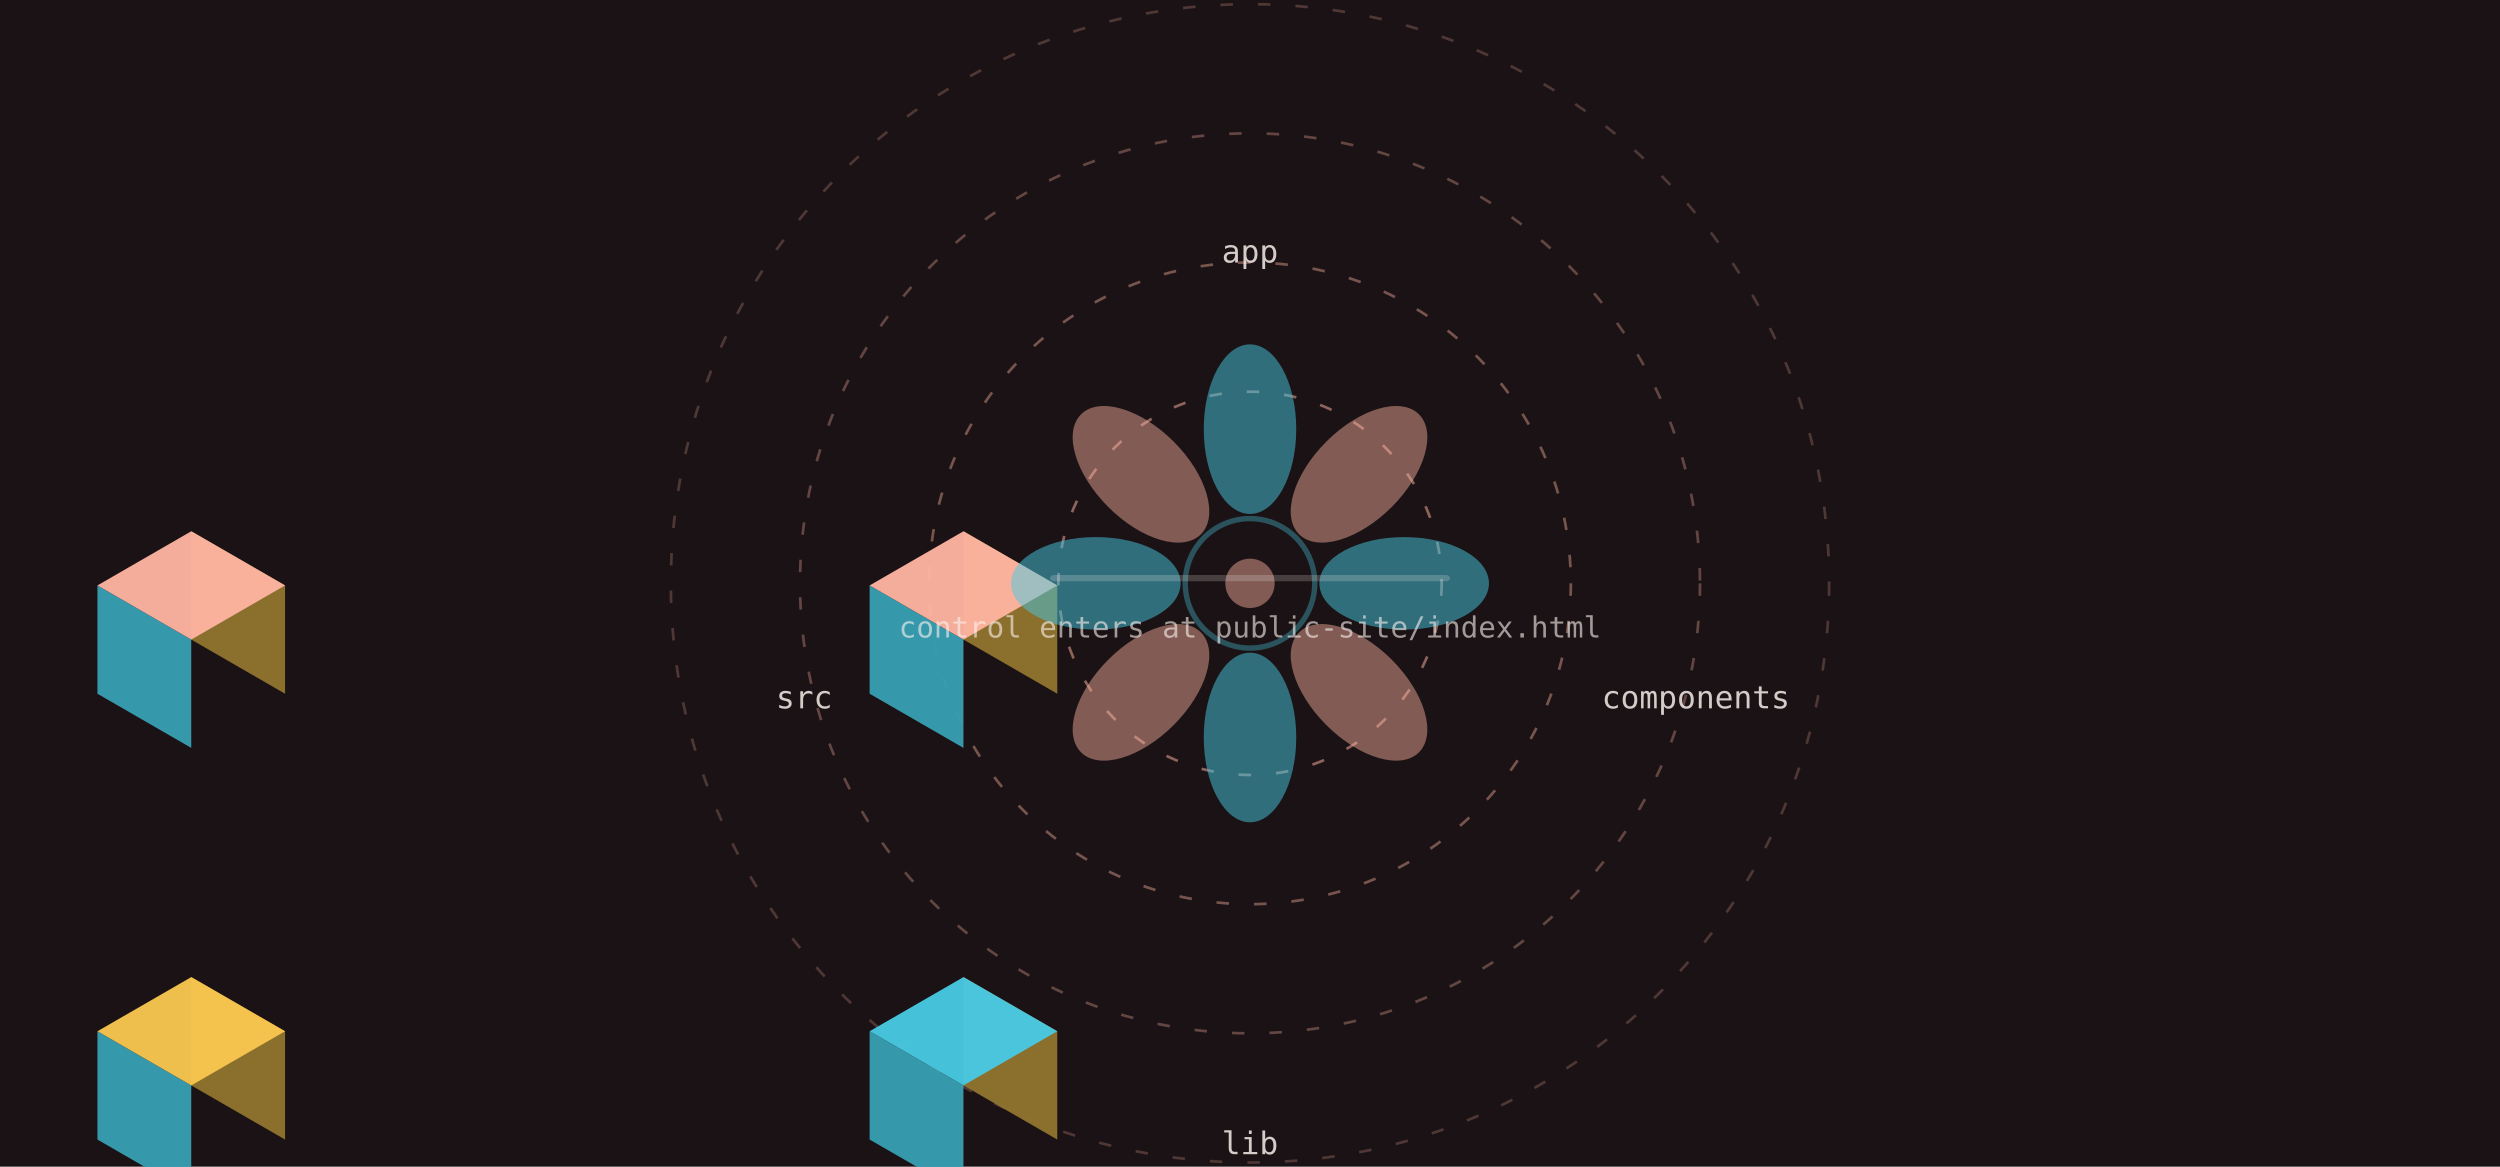
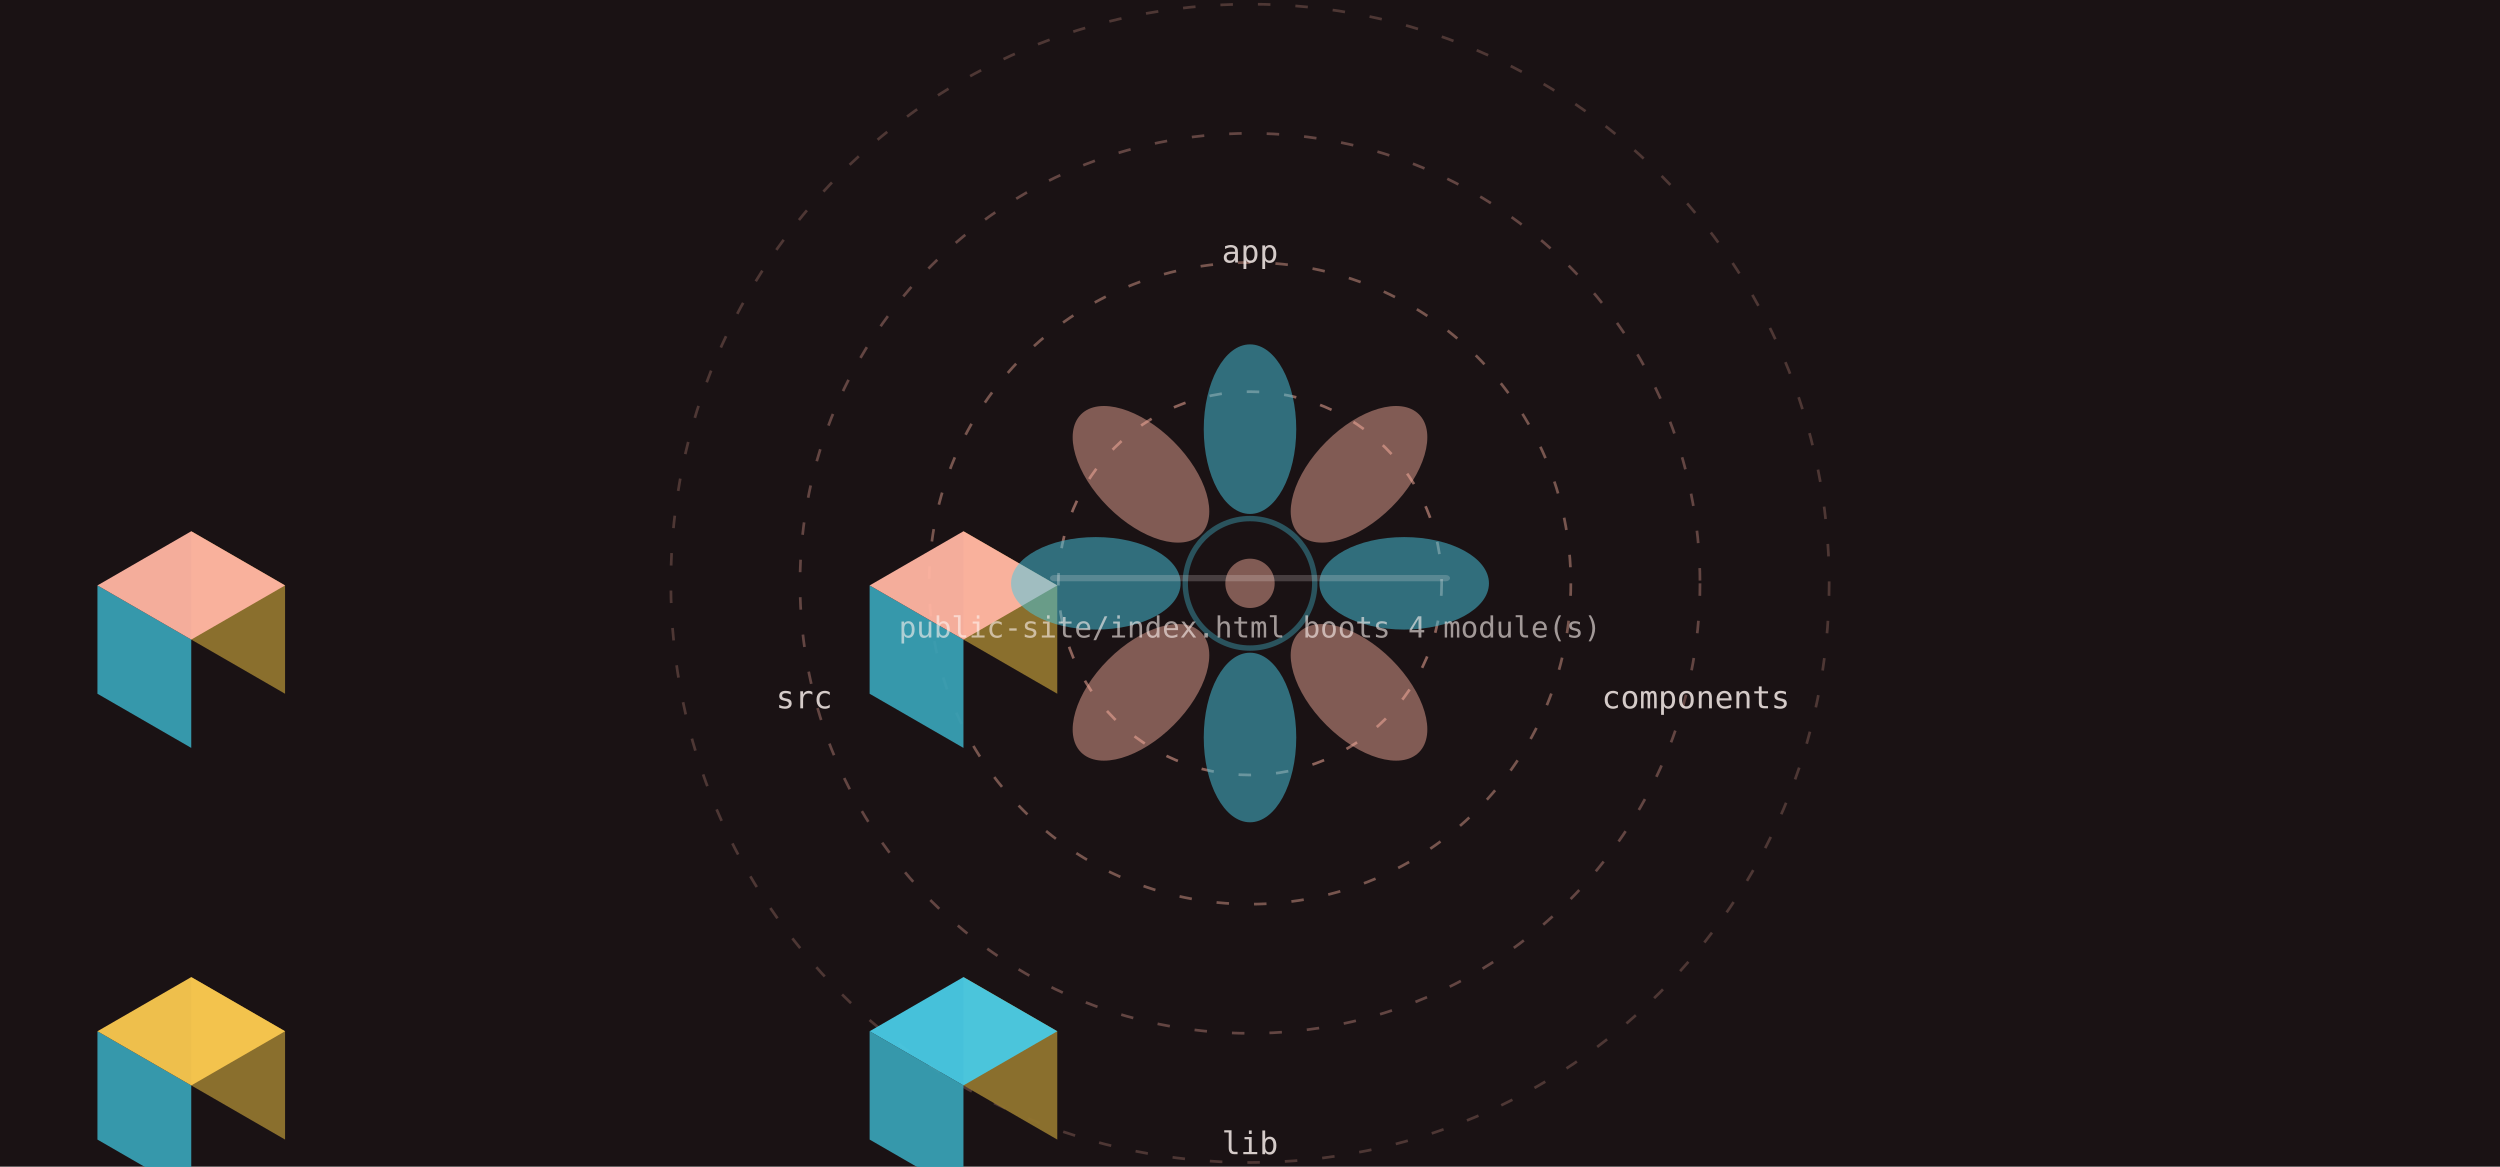
<svg xmlns="http://www.w3.org/2000/svg" viewBox="0 0 1200 560" width="1200" height="560" role="img" aria-label="morphui workflow">
  <rect width="1200" height="560" fill="#1a1214" />
  <defs>
    <linearGradient id="gk" x1="0" y1="0" x2="1" y2="1">
      <stop offset="0%" stop-color="#ffb4a2" />
      <stop offset="100%" stop-color="#48cae4" />
    </linearGradient>
  </defs>
  <circle cx="600.00" cy="280.00" r="92.00" fill="none" stroke="rgba(255,180,162,0.500)" stroke-width="1.30" opacity="1.00" stroke-dasharray="6 12" />
  <circle cx="600.00" cy="280.00" r="154.00" fill="none" stroke="rgba(255,180,162,0.410)" stroke-width="1.30" opacity="1.00" stroke-dasharray="6 12" />
  <circle cx="600.00" cy="280.00" r="216.00" fill="none" stroke="rgba(255,180,162,0.320)" stroke-width="1.30" opacity="1.00" stroke-dasharray="6 12" />
  <circle cx="600.00" cy="280.00" r="278.00" fill="none" stroke="rgba(255,180,162,0.230)" stroke-width="1.30" opacity="1.00" stroke-dasharray="6 12" />
  <polygon points="462.46,307.00 507.49,333.00 507.49,281.00 462.46,255.00" fill="#90732e" opacity="0.95" />
  <polygon points="417.42,333.00 462.46,359.00 462.46,307.00 417.42,281.00" fill="#389eb2" opacity="0.95" />
  <polygon points="462.46,255.00 507.49,281.00 462.46,307.00 417.42,281.00" fill="#ffb4a2" opacity="0.95" />
  <text x="600" y="126" font-family="ui-monospace,Menlo,monospace" font-size="15" fill="rgba(253,244,240,0.820)" text-anchor="middle">app</text>
  <polygon points="462.46,521.00 507.49,547.00 507.49,495.00 462.46,469.00" fill="#90732e" opacity="0.95" />
  <polygon points="417.42,547.00 462.46,573.00 462.46,521.00 417.42,495.00" fill="#389eb2" opacity="0.95" />
  <polygon points="462.46,469.00 507.49,495.00 462.46,521.00 417.42,495.00" fill="#48cae4" opacity="0.95" />
  <text x="814" y="340" font-family="ui-monospace,Menlo,monospace" font-size="15" fill="rgba(253,244,240,0.820)" text-anchor="middle">components</text>
  <polygon points="91.80,521.00 136.83,547.00 136.83,495.00 91.80,469.00" fill="#90732e" opacity="0.95" />
  <polygon points="46.77,547.00 91.80,573.00 91.80,521.00 46.77,495.00" fill="#389eb2" opacity="0.95" />
  <polygon points="91.80,469.00 136.83,495.00 91.80,521.00 46.77,495.00" fill="#f9c74f" opacity="0.95" />
  <text x="600" y="554" font-family="ui-monospace,Menlo,monospace" font-size="15" fill="rgba(253,244,240,0.820)" text-anchor="middle">lib</text>
  <polygon points="91.80,307.00 136.83,333.00 136.83,281.00 91.80,255.00" fill="#90732e" opacity="0.95" />
  <polygon points="46.77,333.00 91.80,359.00 91.80,307.00 46.77,281.00" fill="#389eb2" opacity="0.95" />
  <polygon points="91.80,255.00 136.83,281.00 91.80,307.00 46.77,281.00" fill="#ffb4a2" opacity="0.95" />
  <text x="386" y="340" font-family="ui-monospace,Menlo,monospace" font-size="15" fill="rgba(253,244,240,0.820)" text-anchor="middle">src</text>
  <ellipse cx="600.00" cy="206.00" rx="22.20" ry="40.70" fill="rgba(72,202,228,0.500)" opacity="1.00" transform="rotate(0.0 600.00 206.00)" />
  <ellipse cx="652.33" cy="227.67" rx="22.20" ry="40.70" fill="rgba(255,180,162,0.450)" opacity="1.00" transform="rotate(45.0 652.33 227.67)" />
  <ellipse cx="674.00" cy="280.00" rx="22.20" ry="40.70" fill="rgba(72,202,228,0.500)" opacity="1.00" transform="rotate(90.0 674.00 280.00)" />
  <ellipse cx="652.33" cy="332.33" rx="22.20" ry="40.70" fill="rgba(255,180,162,0.450)" opacity="1.00" transform="rotate(135.0 652.33 332.33)" />
  <ellipse cx="600.00" cy="354.00" rx="22.20" ry="40.70" fill="rgba(72,202,228,0.500)" opacity="1.00" transform="rotate(180.0 600.00 354.00)" />
  <ellipse cx="547.67" cy="332.33" rx="22.20" ry="40.70" fill="rgba(255,180,162,0.450)" opacity="1.00" transform="rotate(225.0 547.67 332.33)" />
  <ellipse cx="526.00" cy="280.00" rx="22.20" ry="40.70" fill="rgba(72,202,228,0.500)" opacity="1.00" transform="rotate(270.0 526.00 280.00)" />
  <ellipse cx="547.67" cy="227.67" rx="22.20" ry="40.70" fill="rgba(255,180,162,0.450)" opacity="1.00" transform="rotate(315.0 547.67 227.67)" />
  <circle cx="600.00" cy="280.00" r="31.08" fill="none" stroke="rgba(72,202,228,0.500)" stroke-width="2.59" opacity="0.70" />
  <circle cx="600.00" cy="280.00" r="11.84" fill="rgba(255,180,162,0.450)" opacity="1.00" />
  <rect x="504.00" y="276.00" width="192.00" height="3.00" rx="2.00" fill="rgba(253,244,240,0.200)" opacity="1.00" />
-   <text x="600" y="306" font-family="ui-monospace,Menlo,monospace" font-size="14" fill="rgba(253,244,240,0.600)" text-anchor="middle">control enters at public-site/index.html</text>
+   <text x="600" y="306" font-family="ui-monospace,Menlo,monospace" font-size="14" fill="rgba(253,244,240,0.600)" text-anchor="middle">public-site/index.html boots 4 module(s)</text>
</svg>
